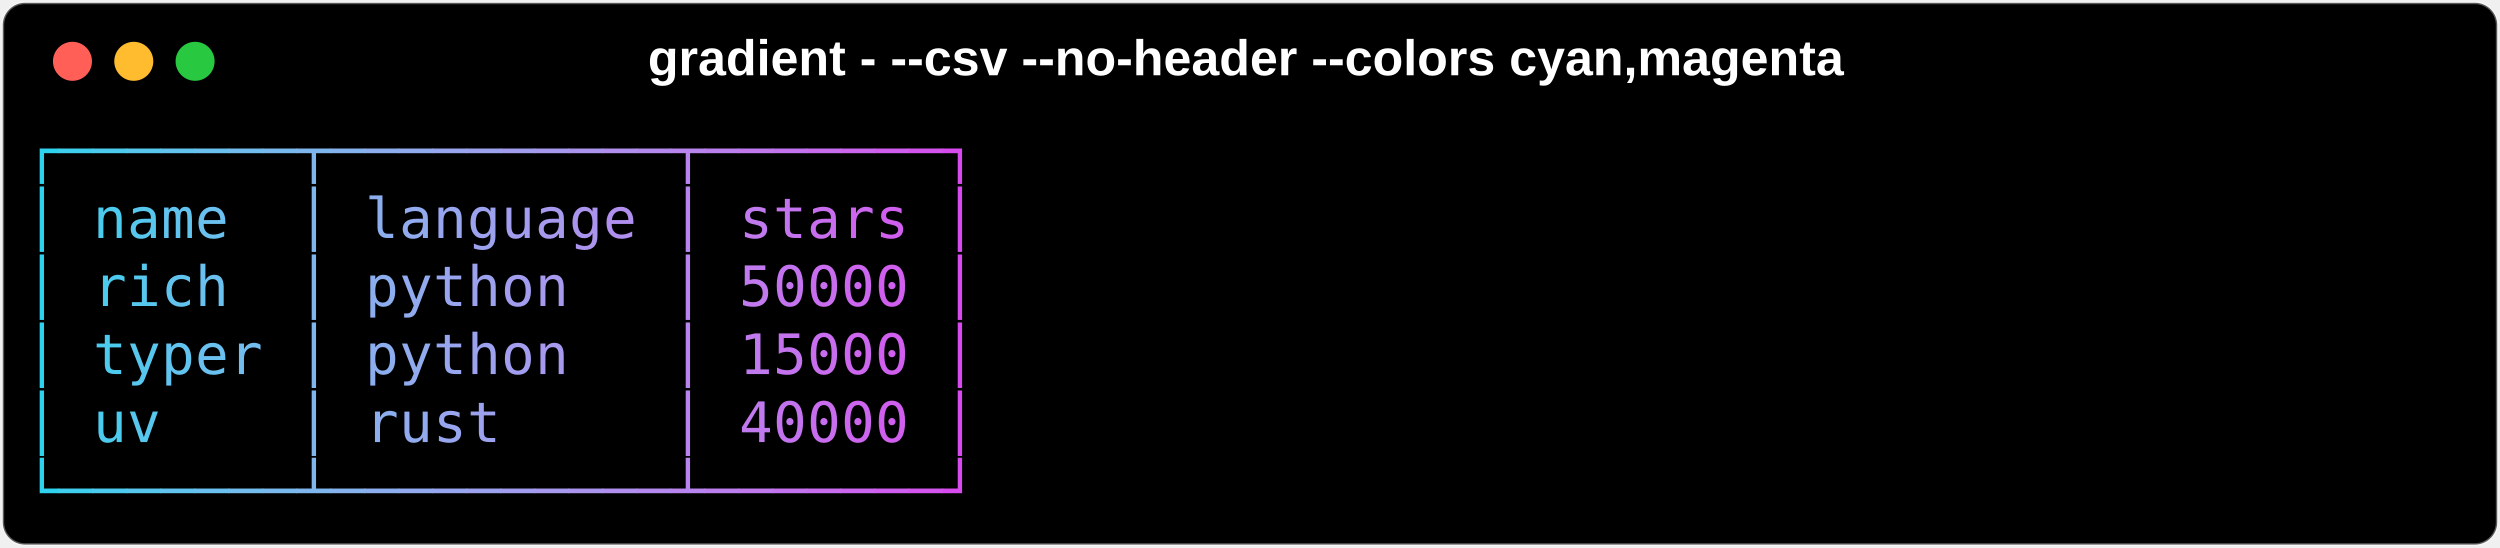
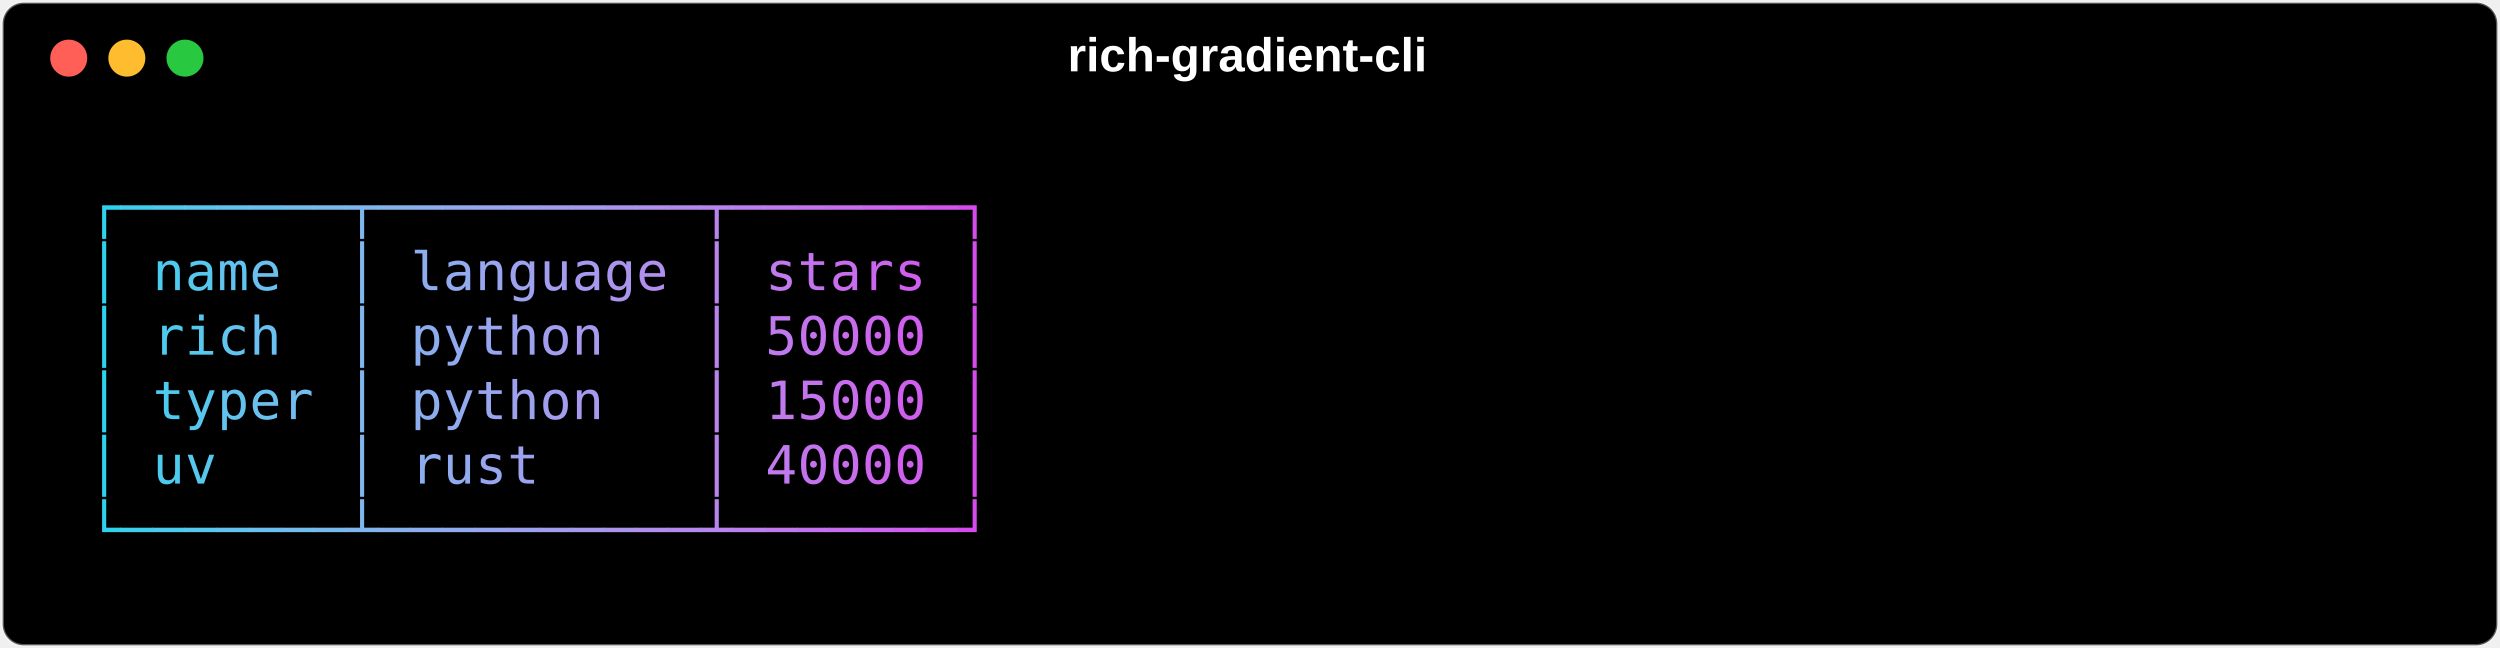
- <svg xmlns="http://www.w3.org/2000/svg" class="rich-terminal" viewBox="0 0 897 196.4">
+ <svg xmlns="http://www.w3.org/2000/svg" class="rich-terminal" viewBox="0 0 946 245.2">
  <style>

    @font-face {
        font-family: "Fira Code";
        src: local("FiraCode-Regular"),
                url("https://cdnjs.cloudflare.com/ajax/libs/firacode/6.2.0/woff2/FiraCode-Regular.woff2") format("woff2"),
                url("https://cdnjs.cloudflare.com/ajax/libs/firacode/6.2.0/woff/FiraCode-Regular.woff") format("woff");
        font-style: normal;
        font-weight: 400;
    }
    @font-face {
        font-family: "Fira Code";
        src: local("FiraCode-Bold"),
                url("https://cdnjs.cloudflare.com/ajax/libs/firacode/6.2.0/woff2/FiraCode-Bold.woff2") format("woff2"),
                url("https://cdnjs.cloudflare.com/ajax/libs/firacode/6.2.0/woff/FiraCode-Bold.woff") format("woff");
        font-style: bold;
        font-weight: 700;
    }

-     .terminal-1082198408-matrix {
+     .terminal-2095883406-matrix {
        font-family: Fira Code, monospace;
        font-size: 20px;
        line-height: 24.4px;
        font-variant-east-asian: full-width;
    }

-     .terminal-1082198408-title {
+     .terminal-2095883406-title {
        font-size: 18px;
        font-weight: bold;
        font-family: arial;
    }

-     .terminal-1082198408-r1 { fill: #2ed1ee }
- .terminal-1082198408-r2 { fill: #40ceee }
- .terminal-1082198408-r3 { fill: #4dcbee }
- .terminal-1082198408-r4 { fill: #58c7ee }
- .terminal-1082198408-r5 { fill: #62c4ee }
- .terminal-1082198408-r6 { fill: #6ac0ee }
- .terminal-1082198408-r7 { fill: #72bdee }
- .terminal-1082198408-r8 { fill: #79b9ee }
- .terminal-1082198408-r9 { fill: #80b6ee }
- .terminal-1082198408-r10 { fill: #86b2ee }
- .terminal-1082198408-r11 { fill: #8caeee }
- .terminal-1082198408-r12 { fill: #92aaee }
- .terminal-1082198408-r13 { fill: #97a6ee }
- .terminal-1082198408-r14 { fill: #9da2ee }
- .terminal-1082198408-r15 { fill: #a29dee }
- .terminal-1082198408-r16 { fill: #a699ee }
- .terminal-1082198408-r17 { fill: #ab94ee }
- .terminal-1082198408-r18 { fill: #b08fee }
- .terminal-1082198408-r19 { fill: #b48aee }
- .terminal-1082198408-r20 { fill: #b885ee }
- .terminal-1082198408-r21 { fill: #bc7fee }
- .terminal-1082198408-r22 { fill: #c07aee }
- .terminal-1082198408-r23 { fill: #c473ee }
- .terminal-1082198408-r24 { fill: #c86dee }
- .terminal-1082198408-r25 { fill: #cc66ee }
- .terminal-1082198408-r26 { fill: #d05eee }
- .terminal-1082198408-r27 { fill: #d355ee }
- .terminal-1082198408-r28 { fill: #d74bee }
- .terminal-1082198408-r29 { fill: #ffffff }
+     .terminal-2095883406-r1 { fill: #ffffff }
+ .terminal-2095883406-r2 { fill: #2ed1ee }
+ .terminal-2095883406-r3 { fill: #40ceee }
+ .terminal-2095883406-r4 { fill: #4dcbee }
+ .terminal-2095883406-r5 { fill: #58c7ee }
+ .terminal-2095883406-r6 { fill: #62c4ee }
+ .terminal-2095883406-r7 { fill: #6ac0ee }
+ .terminal-2095883406-r8 { fill: #72bdee }
+ .terminal-2095883406-r9 { fill: #79b9ee }
+ .terminal-2095883406-r10 { fill: #80b6ee }
+ .terminal-2095883406-r11 { fill: #86b2ee }
+ .terminal-2095883406-r12 { fill: #8caeee }
+ .terminal-2095883406-r13 { fill: #92aaee }
+ .terminal-2095883406-r14 { fill: #97a6ee }
+ .terminal-2095883406-r15 { fill: #9da2ee }
+ .terminal-2095883406-r16 { fill: #a29dee }
+ .terminal-2095883406-r17 { fill: #a699ee }
+ .terminal-2095883406-r18 { fill: #ab94ee }
+ .terminal-2095883406-r19 { fill: #b08fee }
+ .terminal-2095883406-r20 { fill: #b48aee }
+ .terminal-2095883406-r21 { fill: #b885ee }
+ .terminal-2095883406-r22 { fill: #bc7fee }
+ .terminal-2095883406-r23 { fill: #c07aee }
+ .terminal-2095883406-r24 { fill: #c473ee }
+ .terminal-2095883406-r25 { fill: #c86dee }
+ .terminal-2095883406-r26 { fill: #cc66ee }
+ .terminal-2095883406-r27 { fill: #d05eee }
+ .terminal-2095883406-r28 { fill: #d355ee }
+ .terminal-2095883406-r29 { fill: #d74bee }
    </style>
  <defs>
-     <clipPath id="terminal-1082198408-clip-terminal">
-       <rect x="0" y="0" width="877.4" height="145.4" />
-     </clipPath>
-     <clipPath id="terminal-1082198408-line-0">
-       <rect x="0" y="1.5" width="878.4" height="24.65" />
-     </clipPath>
-     <clipPath id="terminal-1082198408-line-1">
-       <rect x="0" y="25.9" width="878.4" height="24.65" />
-     </clipPath>
-     <clipPath id="terminal-1082198408-line-2">
-       <rect x="0" y="50.3" width="878.4" height="24.65" />
-     </clipPath>
-     <clipPath id="terminal-1082198408-line-3">
-       <rect x="0" y="74.7" width="878.4" height="24.65" />
-     </clipPath>
-     <clipPath id="terminal-1082198408-line-4">
-       <rect x="0" y="99.1" width="878.4" height="24.65" />
+     <clipPath id="terminal-2095883406-clip-terminal">
+       <rect x="0" y="0" width="926.2" height="194.2" />
+     </clipPath>
+     <clipPath id="terminal-2095883406-line-0">
+       <rect x="0" y="1.5" width="927.2" height="24.65" />
+     </clipPath>
+     <clipPath id="terminal-2095883406-line-1">
+       <rect x="0" y="25.9" width="927.2" height="24.65" />
+     </clipPath>
+     <clipPath id="terminal-2095883406-line-2">
+       <rect x="0" y="50.3" width="927.2" height="24.65" />
+     </clipPath>
+     <clipPath id="terminal-2095883406-line-3">
+       <rect x="0" y="74.7" width="927.2" height="24.65" />
+     </clipPath>
+     <clipPath id="terminal-2095883406-line-4">
+       <rect x="0" y="99.1" width="927.2" height="24.65" />
+     </clipPath>
+     <clipPath id="terminal-2095883406-line-5">
+       <rect x="0" y="123.5" width="927.2" height="24.65" />
+     </clipPath>
+     <clipPath id="terminal-2095883406-line-6">
+       <rect x="0" y="147.9" width="927.2" height="24.65" />
    </clipPath>
  </defs>
-   <rect fill="#000000" stroke="rgba(255,255,255,0.35)" stroke-width="1" x="1" y="1" width="895" height="194.4" rx="8" />
-   <text class="terminal-1082198408-title" fill="#ffffff" text-anchor="middle" x="447" y="27">gradient - --csv --no-header --colors cyan,magenta</text>
+   <rect fill="#000000" stroke="rgba(255,255,255,0.35)" stroke-width="1" x="1" y="1" width="944" height="243.2" rx="8" />
+   <text class="terminal-2095883406-title" fill="#ffffff" text-anchor="middle" x="472" y="27">rich-gradient-cli</text>
  <g transform="translate(26,22)">
    <circle cx="0" cy="0" r="7" fill="#ff5f57" />
    <circle cx="22" cy="0" r="7" fill="#febc2e" />
    <circle cx="44" cy="0" r="7" fill="#28c840" />
  </g>
-   <g transform="translate(9, 41)" clip-path="url(#terminal-1082198408-clip-terminal)">
-     <g class="terminal-1082198408-matrix">
-       <text class="terminal-1082198408-r1" x="0" y="20" textLength="12.2" clip-path="url(#terminal-1082198408-line-0)">┌</text>
-       <text class="terminal-1082198408-r2" x="12.2" y="20" textLength="12.2" clip-path="url(#terminal-1082198408-line-0)">─</text>
-       <text class="terminal-1082198408-r3" x="24.4" y="20" textLength="12.2" clip-path="url(#terminal-1082198408-line-0)">─</text>
-       <text class="terminal-1082198408-r4" x="36.6" y="20" textLength="12.2" clip-path="url(#terminal-1082198408-line-0)">─</text>
-       <text class="terminal-1082198408-r5" x="48.8" y="20" textLength="12.2" clip-path="url(#terminal-1082198408-line-0)">─</text>
-       <text class="terminal-1082198408-r6" x="61" y="20" textLength="12.2" clip-path="url(#terminal-1082198408-line-0)">─</text>
-       <text class="terminal-1082198408-r7" x="73.2" y="20" textLength="12.2" clip-path="url(#terminal-1082198408-line-0)">─</text>
-       <text class="terminal-1082198408-r8" x="85.4" y="20" textLength="12.2" clip-path="url(#terminal-1082198408-line-0)">─</text>
-       <text class="terminal-1082198408-r9" x="97.6" y="20" textLength="12.2" clip-path="url(#terminal-1082198408-line-0)">┬</text>
-       <text class="terminal-1082198408-r10" x="109.8" y="20" textLength="12.2" clip-path="url(#terminal-1082198408-line-0)">─</text>
-       <text class="terminal-1082198408-r11" x="122" y="20" textLength="12.2" clip-path="url(#terminal-1082198408-line-0)">─</text>
-       <text class="terminal-1082198408-r12" x="134.2" y="20" textLength="12.2" clip-path="url(#terminal-1082198408-line-0)">─</text>
-       <text class="terminal-1082198408-r13" x="146.4" y="20" textLength="12.2" clip-path="url(#terminal-1082198408-line-0)">─</text>
-       <text class="terminal-1082198408-r14" x="158.6" y="20" textLength="12.2" clip-path="url(#terminal-1082198408-line-0)">─</text>
-       <text class="terminal-1082198408-r15" x="170.8" y="20" textLength="12.2" clip-path="url(#terminal-1082198408-line-0)">─</text>
-       <text class="terminal-1082198408-r16" x="183" y="20" textLength="12.2" clip-path="url(#terminal-1082198408-line-0)">─</text>
-       <text class="terminal-1082198408-r17" x="195.2" y="20" textLength="12.2" clip-path="url(#terminal-1082198408-line-0)">─</text>
-       <text class="terminal-1082198408-r18" x="207.4" y="20" textLength="12.2" clip-path="url(#terminal-1082198408-line-0)">─</text>
-       <text class="terminal-1082198408-r19" x="219.6" y="20" textLength="12.2" clip-path="url(#terminal-1082198408-line-0)">─</text>
-       <text class="terminal-1082198408-r20" x="231.8" y="20" textLength="12.2" clip-path="url(#terminal-1082198408-line-0)">┬</text>
-       <text class="terminal-1082198408-r21" x="244" y="20" textLength="12.2" clip-path="url(#terminal-1082198408-line-0)">─</text>
-       <text class="terminal-1082198408-r22" x="256.2" y="20" textLength="12.2" clip-path="url(#terminal-1082198408-line-0)">─</text>
-       <text class="terminal-1082198408-r23" x="268.4" y="20" textLength="12.2" clip-path="url(#terminal-1082198408-line-0)">─</text>
-       <text class="terminal-1082198408-r24" x="280.6" y="20" textLength="12.2" clip-path="url(#terminal-1082198408-line-0)">─</text>
-       <text class="terminal-1082198408-r25" x="292.8" y="20" textLength="12.2" clip-path="url(#terminal-1082198408-line-0)">─</text>
-       <text class="terminal-1082198408-r26" x="305" y="20" textLength="12.2" clip-path="url(#terminal-1082198408-line-0)">─</text>
-       <text class="terminal-1082198408-r27" x="317.2" y="20" textLength="12.2" clip-path="url(#terminal-1082198408-line-0)">─</text>
-       <text class="terminal-1082198408-r28" x="329.4" y="20" textLength="12.2" clip-path="url(#terminal-1082198408-line-0)">┐</text>
-       <text class="terminal-1082198408-r29" x="878.4" y="20" textLength="12.2" clip-path="url(#terminal-1082198408-line-0)">
- </text>
-       <text class="terminal-1082198408-r1" x="0" y="44.4" textLength="12.2" clip-path="url(#terminal-1082198408-line-1)">│</text>
-       <text class="terminal-1082198408-r3" x="24.4" y="44.4" textLength="12.2" clip-path="url(#terminal-1082198408-line-1)">n</text>
-       <text class="terminal-1082198408-r4" x="36.6" y="44.4" textLength="12.2" clip-path="url(#terminal-1082198408-line-1)">a</text>
-       <text class="terminal-1082198408-r5" x="48.8" y="44.4" textLength="12.2" clip-path="url(#terminal-1082198408-line-1)">m</text>
-       <text class="terminal-1082198408-r6" x="61" y="44.4" textLength="12.2" clip-path="url(#terminal-1082198408-line-1)">e</text>
-       <text class="terminal-1082198408-r9" x="97.6" y="44.4" textLength="12.2" clip-path="url(#terminal-1082198408-line-1)">│</text>
-       <text class="terminal-1082198408-r11" x="122" y="44.4" textLength="12.2" clip-path="url(#terminal-1082198408-line-1)">l</text>
-       <text class="terminal-1082198408-r12" x="134.2" y="44.4" textLength="12.2" clip-path="url(#terminal-1082198408-line-1)">a</text>
-       <text class="terminal-1082198408-r13" x="146.4" y="44.4" textLength="12.2" clip-path="url(#terminal-1082198408-line-1)">n</text>
-       <text class="terminal-1082198408-r14" x="158.6" y="44.4" textLength="12.2" clip-path="url(#terminal-1082198408-line-1)">g</text>
-       <text class="terminal-1082198408-r15" x="170.8" y="44.4" textLength="12.2" clip-path="url(#terminal-1082198408-line-1)">u</text>
-       <text class="terminal-1082198408-r16" x="183" y="44.4" textLength="12.2" clip-path="url(#terminal-1082198408-line-1)">a</text>
-       <text class="terminal-1082198408-r17" x="195.2" y="44.4" textLength="12.2" clip-path="url(#terminal-1082198408-line-1)">g</text>
-       <text class="terminal-1082198408-r18" x="207.4" y="44.4" textLength="12.2" clip-path="url(#terminal-1082198408-line-1)">e</text>
-       <text class="terminal-1082198408-r20" x="231.8" y="44.4" textLength="12.2" clip-path="url(#terminal-1082198408-line-1)">│</text>
-       <text class="terminal-1082198408-r22" x="256.2" y="44.4" textLength="12.2" clip-path="url(#terminal-1082198408-line-1)">s</text>
-       <text class="terminal-1082198408-r23" x="268.4" y="44.4" textLength="12.2" clip-path="url(#terminal-1082198408-line-1)">t</text>
-       <text class="terminal-1082198408-r24" x="280.6" y="44.4" textLength="12.2" clip-path="url(#terminal-1082198408-line-1)">a</text>
-       <text class="terminal-1082198408-r25" x="292.8" y="44.4" textLength="12.2" clip-path="url(#terminal-1082198408-line-1)">r</text>
-       <text class="terminal-1082198408-r26" x="305" y="44.4" textLength="12.2" clip-path="url(#terminal-1082198408-line-1)">s</text>
-       <text class="terminal-1082198408-r28" x="329.4" y="44.4" textLength="12.2" clip-path="url(#terminal-1082198408-line-1)">│</text>
-       <text class="terminal-1082198408-r29" x="878.4" y="44.4" textLength="12.2" clip-path="url(#terminal-1082198408-line-1)">
- </text>
-       <text class="terminal-1082198408-r1" x="0" y="68.8" textLength="12.2" clip-path="url(#terminal-1082198408-line-2)">│</text>
-       <text class="terminal-1082198408-r3" x="24.4" y="68.8" textLength="12.2" clip-path="url(#terminal-1082198408-line-2)">r</text>
-       <text class="terminal-1082198408-r4" x="36.6" y="68.8" textLength="12.2" clip-path="url(#terminal-1082198408-line-2)">i</text>
-       <text class="terminal-1082198408-r5" x="48.8" y="68.8" textLength="12.2" clip-path="url(#terminal-1082198408-line-2)">c</text>
-       <text class="terminal-1082198408-r6" x="61" y="68.8" textLength="12.2" clip-path="url(#terminal-1082198408-line-2)">h</text>
-       <text class="terminal-1082198408-r9" x="97.6" y="68.8" textLength="12.2" clip-path="url(#terminal-1082198408-line-2)">│</text>
-       <text class="terminal-1082198408-r11" x="122" y="68.8" textLength="12.2" clip-path="url(#terminal-1082198408-line-2)">p</text>
-       <text class="terminal-1082198408-r12" x="134.2" y="68.8" textLength="12.2" clip-path="url(#terminal-1082198408-line-2)">y</text>
-       <text class="terminal-1082198408-r13" x="146.4" y="68.8" textLength="12.2" clip-path="url(#terminal-1082198408-line-2)">t</text>
-       <text class="terminal-1082198408-r14" x="158.6" y="68.8" textLength="12.2" clip-path="url(#terminal-1082198408-line-2)">h</text>
-       <text class="terminal-1082198408-r15" x="170.8" y="68.8" textLength="12.2" clip-path="url(#terminal-1082198408-line-2)">o</text>
-       <text class="terminal-1082198408-r16" x="183" y="68.8" textLength="12.2" clip-path="url(#terminal-1082198408-line-2)">n</text>
-       <text class="terminal-1082198408-r20" x="231.8" y="68.8" textLength="12.2" clip-path="url(#terminal-1082198408-line-2)">│</text>
-       <text class="terminal-1082198408-r22" x="256.2" y="68.8" textLength="12.2" clip-path="url(#terminal-1082198408-line-2)">5</text>
-       <text class="terminal-1082198408-r23" x="268.4" y="68.8" textLength="12.2" clip-path="url(#terminal-1082198408-line-2)">0</text>
-       <text class="terminal-1082198408-r24" x="280.6" y="68.8" textLength="12.2" clip-path="url(#terminal-1082198408-line-2)">0</text>
-       <text class="terminal-1082198408-r25" x="292.8" y="68.8" textLength="12.2" clip-path="url(#terminal-1082198408-line-2)">0</text>
-       <text class="terminal-1082198408-r26" x="305" y="68.8" textLength="12.2" clip-path="url(#terminal-1082198408-line-2)">0</text>
-       <text class="terminal-1082198408-r28" x="329.4" y="68.8" textLength="12.2" clip-path="url(#terminal-1082198408-line-2)">│</text>
-       <text class="terminal-1082198408-r29" x="878.4" y="68.8" textLength="12.2" clip-path="url(#terminal-1082198408-line-2)">
- </text>
-       <text class="terminal-1082198408-r1" x="0" y="93.2" textLength="12.2" clip-path="url(#terminal-1082198408-line-3)">│</text>
-       <text class="terminal-1082198408-r3" x="24.4" y="93.2" textLength="12.2" clip-path="url(#terminal-1082198408-line-3)">t</text>
-       <text class="terminal-1082198408-r4" x="36.6" y="93.2" textLength="12.2" clip-path="url(#terminal-1082198408-line-3)">y</text>
-       <text class="terminal-1082198408-r5" x="48.8" y="93.2" textLength="12.2" clip-path="url(#terminal-1082198408-line-3)">p</text>
-       <text class="terminal-1082198408-r6" x="61" y="93.2" textLength="12.2" clip-path="url(#terminal-1082198408-line-3)">e</text>
-       <text class="terminal-1082198408-r7" x="73.2" y="93.2" textLength="12.2" clip-path="url(#terminal-1082198408-line-3)">r</text>
-       <text class="terminal-1082198408-r9" x="97.6" y="93.2" textLength="12.2" clip-path="url(#terminal-1082198408-line-3)">│</text>
-       <text class="terminal-1082198408-r11" x="122" y="93.2" textLength="12.2" clip-path="url(#terminal-1082198408-line-3)">p</text>
-       <text class="terminal-1082198408-r12" x="134.2" y="93.2" textLength="12.2" clip-path="url(#terminal-1082198408-line-3)">y</text>
-       <text class="terminal-1082198408-r13" x="146.4" y="93.2" textLength="12.2" clip-path="url(#terminal-1082198408-line-3)">t</text>
-       <text class="terminal-1082198408-r14" x="158.6" y="93.2" textLength="12.2" clip-path="url(#terminal-1082198408-line-3)">h</text>
-       <text class="terminal-1082198408-r15" x="170.8" y="93.2" textLength="12.2" clip-path="url(#terminal-1082198408-line-3)">o</text>
-       <text class="terminal-1082198408-r16" x="183" y="93.2" textLength="12.2" clip-path="url(#terminal-1082198408-line-3)">n</text>
-       <text class="terminal-1082198408-r20" x="231.8" y="93.2" textLength="12.2" clip-path="url(#terminal-1082198408-line-3)">│</text>
-       <text class="terminal-1082198408-r22" x="256.2" y="93.2" textLength="12.2" clip-path="url(#terminal-1082198408-line-3)">1</text>
-       <text class="terminal-1082198408-r23" x="268.4" y="93.2" textLength="12.2" clip-path="url(#terminal-1082198408-line-3)">5</text>
-       <text class="terminal-1082198408-r24" x="280.6" y="93.2" textLength="12.2" clip-path="url(#terminal-1082198408-line-3)">0</text>
-       <text class="terminal-1082198408-r25" x="292.8" y="93.2" textLength="12.2" clip-path="url(#terminal-1082198408-line-3)">0</text>
-       <text class="terminal-1082198408-r26" x="305" y="93.2" textLength="12.2" clip-path="url(#terminal-1082198408-line-3)">0</text>
-       <text class="terminal-1082198408-r28" x="329.4" y="93.2" textLength="12.2" clip-path="url(#terminal-1082198408-line-3)">│</text>
-       <text class="terminal-1082198408-r29" x="878.4" y="93.2" textLength="12.2" clip-path="url(#terminal-1082198408-line-3)">
- </text>
-       <text class="terminal-1082198408-r1" x="0" y="117.6" textLength="12.2" clip-path="url(#terminal-1082198408-line-4)">│</text>
-       <text class="terminal-1082198408-r3" x="24.4" y="117.6" textLength="12.2" clip-path="url(#terminal-1082198408-line-4)">u</text>
-       <text class="terminal-1082198408-r4" x="36.6" y="117.6" textLength="12.2" clip-path="url(#terminal-1082198408-line-4)">v</text>
-       <text class="terminal-1082198408-r9" x="97.6" y="117.6" textLength="12.2" clip-path="url(#terminal-1082198408-line-4)">│</text>
-       <text class="terminal-1082198408-r11" x="122" y="117.6" textLength="12.2" clip-path="url(#terminal-1082198408-line-4)">r</text>
-       <text class="terminal-1082198408-r12" x="134.2" y="117.6" textLength="12.2" clip-path="url(#terminal-1082198408-line-4)">u</text>
-       <text class="terminal-1082198408-r13" x="146.4" y="117.6" textLength="12.2" clip-path="url(#terminal-1082198408-line-4)">s</text>
-       <text class="terminal-1082198408-r14" x="158.6" y="117.6" textLength="12.2" clip-path="url(#terminal-1082198408-line-4)">t</text>
-       <text class="terminal-1082198408-r20" x="231.8" y="117.6" textLength="12.2" clip-path="url(#terminal-1082198408-line-4)">│</text>
-       <text class="terminal-1082198408-r22" x="256.2" y="117.6" textLength="12.2" clip-path="url(#terminal-1082198408-line-4)">4</text>
-       <text class="terminal-1082198408-r23" x="268.4" y="117.6" textLength="12.2" clip-path="url(#terminal-1082198408-line-4)">0</text>
-       <text class="terminal-1082198408-r24" x="280.6" y="117.6" textLength="12.2" clip-path="url(#terminal-1082198408-line-4)">0</text>
-       <text class="terminal-1082198408-r25" x="292.8" y="117.6" textLength="12.2" clip-path="url(#terminal-1082198408-line-4)">0</text>
-       <text class="terminal-1082198408-r26" x="305" y="117.6" textLength="12.2" clip-path="url(#terminal-1082198408-line-4)">0</text>
-       <text class="terminal-1082198408-r28" x="329.4" y="117.6" textLength="12.2" clip-path="url(#terminal-1082198408-line-4)">│</text>
-       <text class="terminal-1082198408-r29" x="878.4" y="117.6" textLength="12.2" clip-path="url(#terminal-1082198408-line-4)">
- </text>
-       <text class="terminal-1082198408-r1" x="0" y="142" textLength="12.2" clip-path="url(#terminal-1082198408-line-5)">└</text>
-       <text class="terminal-1082198408-r2" x="12.2" y="142" textLength="12.2" clip-path="url(#terminal-1082198408-line-5)">─</text>
-       <text class="terminal-1082198408-r3" x="24.4" y="142" textLength="12.2" clip-path="url(#terminal-1082198408-line-5)">─</text>
-       <text class="terminal-1082198408-r4" x="36.6" y="142" textLength="12.2" clip-path="url(#terminal-1082198408-line-5)">─</text>
-       <text class="terminal-1082198408-r5" x="48.8" y="142" textLength="12.2" clip-path="url(#terminal-1082198408-line-5)">─</text>
-       <text class="terminal-1082198408-r6" x="61" y="142" textLength="12.2" clip-path="url(#terminal-1082198408-line-5)">─</text>
-       <text class="terminal-1082198408-r7" x="73.2" y="142" textLength="12.2" clip-path="url(#terminal-1082198408-line-5)">─</text>
-       <text class="terminal-1082198408-r8" x="85.4" y="142" textLength="12.2" clip-path="url(#terminal-1082198408-line-5)">─</text>
-       <text class="terminal-1082198408-r9" x="97.6" y="142" textLength="12.2" clip-path="url(#terminal-1082198408-line-5)">┴</text>
-       <text class="terminal-1082198408-r10" x="109.8" y="142" textLength="12.2" clip-path="url(#terminal-1082198408-line-5)">─</text>
-       <text class="terminal-1082198408-r11" x="122" y="142" textLength="12.2" clip-path="url(#terminal-1082198408-line-5)">─</text>
-       <text class="terminal-1082198408-r12" x="134.2" y="142" textLength="12.2" clip-path="url(#terminal-1082198408-line-5)">─</text>
-       <text class="terminal-1082198408-r13" x="146.4" y="142" textLength="12.2" clip-path="url(#terminal-1082198408-line-5)">─</text>
-       <text class="terminal-1082198408-r14" x="158.6" y="142" textLength="12.2" clip-path="url(#terminal-1082198408-line-5)">─</text>
-       <text class="terminal-1082198408-r15" x="170.8" y="142" textLength="12.2" clip-path="url(#terminal-1082198408-line-5)">─</text>
-       <text class="terminal-1082198408-r16" x="183" y="142" textLength="12.2" clip-path="url(#terminal-1082198408-line-5)">─</text>
-       <text class="terminal-1082198408-r17" x="195.2" y="142" textLength="12.2" clip-path="url(#terminal-1082198408-line-5)">─</text>
-       <text class="terminal-1082198408-r18" x="207.4" y="142" textLength="12.2" clip-path="url(#terminal-1082198408-line-5)">─</text>
-       <text class="terminal-1082198408-r19" x="219.6" y="142" textLength="12.2" clip-path="url(#terminal-1082198408-line-5)">─</text>
-       <text class="terminal-1082198408-r20" x="231.8" y="142" textLength="12.2" clip-path="url(#terminal-1082198408-line-5)">┴</text>
-       <text class="terminal-1082198408-r21" x="244" y="142" textLength="12.2" clip-path="url(#terminal-1082198408-line-5)">─</text>
-       <text class="terminal-1082198408-r22" x="256.2" y="142" textLength="12.2" clip-path="url(#terminal-1082198408-line-5)">─</text>
-       <text class="terminal-1082198408-r23" x="268.4" y="142" textLength="12.2" clip-path="url(#terminal-1082198408-line-5)">─</text>
-       <text class="terminal-1082198408-r24" x="280.6" y="142" textLength="12.2" clip-path="url(#terminal-1082198408-line-5)">─</text>
-       <text class="terminal-1082198408-r25" x="292.8" y="142" textLength="12.2" clip-path="url(#terminal-1082198408-line-5)">─</text>
-       <text class="terminal-1082198408-r26" x="305" y="142" textLength="12.2" clip-path="url(#terminal-1082198408-line-5)">─</text>
-       <text class="terminal-1082198408-r27" x="317.2" y="142" textLength="12.2" clip-path="url(#terminal-1082198408-line-5)">─</text>
-       <text class="terminal-1082198408-r28" x="329.4" y="142" textLength="12.2" clip-path="url(#terminal-1082198408-line-5)">┘</text>
-       <text class="terminal-1082198408-r29" x="878.4" y="142" textLength="12.2" clip-path="url(#terminal-1082198408-line-5)">
+   <g transform="translate(9, 41)" clip-path="url(#terminal-2095883406-clip-terminal)">
+     <g class="terminal-2095883406-matrix">
+       <text class="terminal-2095883406-r1" x="927.2" y="20" textLength="12.2" clip-path="url(#terminal-2095883406-line-0)">
+ </text>
+       <text class="terminal-2095883406-r2" x="24.4" y="44.4" textLength="12.2" clip-path="url(#terminal-2095883406-line-1)">┌</text>
+       <text class="terminal-2095883406-r3" x="36.6" y="44.4" textLength="12.2" clip-path="url(#terminal-2095883406-line-1)">─</text>
+       <text class="terminal-2095883406-r4" x="48.8" y="44.4" textLength="12.2" clip-path="url(#terminal-2095883406-line-1)">─</text>
+       <text class="terminal-2095883406-r5" x="61" y="44.4" textLength="12.2" clip-path="url(#terminal-2095883406-line-1)">─</text>
+       <text class="terminal-2095883406-r6" x="73.2" y="44.4" textLength="12.2" clip-path="url(#terminal-2095883406-line-1)">─</text>
+       <text class="terminal-2095883406-r7" x="85.4" y="44.4" textLength="12.2" clip-path="url(#terminal-2095883406-line-1)">─</text>
+       <text class="terminal-2095883406-r8" x="97.6" y="44.4" textLength="12.2" clip-path="url(#terminal-2095883406-line-1)">─</text>
+       <text class="terminal-2095883406-r9" x="109.8" y="44.4" textLength="12.2" clip-path="url(#terminal-2095883406-line-1)">─</text>
+       <text class="terminal-2095883406-r10" x="122" y="44.4" textLength="12.2" clip-path="url(#terminal-2095883406-line-1)">┬</text>
+       <text class="terminal-2095883406-r11" x="134.2" y="44.4" textLength="12.2" clip-path="url(#terminal-2095883406-line-1)">─</text>
+       <text class="terminal-2095883406-r12" x="146.4" y="44.4" textLength="12.2" clip-path="url(#terminal-2095883406-line-1)">─</text>
+       <text class="terminal-2095883406-r13" x="158.6" y="44.4" textLength="12.2" clip-path="url(#terminal-2095883406-line-1)">─</text>
+       <text class="terminal-2095883406-r14" x="170.8" y="44.4" textLength="12.2" clip-path="url(#terminal-2095883406-line-1)">─</text>
+       <text class="terminal-2095883406-r15" x="183" y="44.4" textLength="12.2" clip-path="url(#terminal-2095883406-line-1)">─</text>
+       <text class="terminal-2095883406-r16" x="195.2" y="44.4" textLength="12.2" clip-path="url(#terminal-2095883406-line-1)">─</text>
+       <text class="terminal-2095883406-r17" x="207.4" y="44.4" textLength="12.2" clip-path="url(#terminal-2095883406-line-1)">─</text>
+       <text class="terminal-2095883406-r18" x="219.6" y="44.4" textLength="12.2" clip-path="url(#terminal-2095883406-line-1)">─</text>
+       <text class="terminal-2095883406-r19" x="231.8" y="44.4" textLength="12.2" clip-path="url(#terminal-2095883406-line-1)">─</text>
+       <text class="terminal-2095883406-r20" x="244" y="44.4" textLength="12.2" clip-path="url(#terminal-2095883406-line-1)">─</text>
+       <text class="terminal-2095883406-r21" x="256.2" y="44.4" textLength="12.2" clip-path="url(#terminal-2095883406-line-1)">┬</text>
+       <text class="terminal-2095883406-r22" x="268.4" y="44.4" textLength="12.2" clip-path="url(#terminal-2095883406-line-1)">─</text>
+       <text class="terminal-2095883406-r23" x="280.6" y="44.4" textLength="12.2" clip-path="url(#terminal-2095883406-line-1)">─</text>
+       <text class="terminal-2095883406-r24" x="292.8" y="44.4" textLength="12.2" clip-path="url(#terminal-2095883406-line-1)">─</text>
+       <text class="terminal-2095883406-r25" x="305" y="44.4" textLength="12.2" clip-path="url(#terminal-2095883406-line-1)">─</text>
+       <text class="terminal-2095883406-r26" x="317.2" y="44.4" textLength="12.2" clip-path="url(#terminal-2095883406-line-1)">─</text>
+       <text class="terminal-2095883406-r27" x="329.4" y="44.4" textLength="12.2" clip-path="url(#terminal-2095883406-line-1)">─</text>
+       <text class="terminal-2095883406-r28" x="341.6" y="44.4" textLength="12.2" clip-path="url(#terminal-2095883406-line-1)">─</text>
+       <text class="terminal-2095883406-r29" x="353.8" y="44.4" textLength="12.2" clip-path="url(#terminal-2095883406-line-1)">┐</text>
+       <text class="terminal-2095883406-r1" x="927.2" y="44.4" textLength="12.2" clip-path="url(#terminal-2095883406-line-1)">
+ </text>
+       <text class="terminal-2095883406-r2" x="24.4" y="68.8" textLength="12.2" clip-path="url(#terminal-2095883406-line-2)">│</text>
+       <text class="terminal-2095883406-r4" x="48.8" y="68.8" textLength="12.2" clip-path="url(#terminal-2095883406-line-2)">n</text>
+       <text class="terminal-2095883406-r5" x="61" y="68.8" textLength="12.2" clip-path="url(#terminal-2095883406-line-2)">a</text>
+       <text class="terminal-2095883406-r6" x="73.2" y="68.8" textLength="12.2" clip-path="url(#terminal-2095883406-line-2)">m</text>
+       <text class="terminal-2095883406-r7" x="85.4" y="68.8" textLength="12.2" clip-path="url(#terminal-2095883406-line-2)">e</text>
+       <text class="terminal-2095883406-r10" x="122" y="68.8" textLength="12.2" clip-path="url(#terminal-2095883406-line-2)">│</text>
+       <text class="terminal-2095883406-r12" x="146.4" y="68.8" textLength="12.2" clip-path="url(#terminal-2095883406-line-2)">l</text>
+       <text class="terminal-2095883406-r13" x="158.6" y="68.8" textLength="12.2" clip-path="url(#terminal-2095883406-line-2)">a</text>
+       <text class="terminal-2095883406-r14" x="170.8" y="68.8" textLength="12.2" clip-path="url(#terminal-2095883406-line-2)">n</text>
+       <text class="terminal-2095883406-r15" x="183" y="68.8" textLength="12.2" clip-path="url(#terminal-2095883406-line-2)">g</text>
+       <text class="terminal-2095883406-r16" x="195.2" y="68.8" textLength="12.2" clip-path="url(#terminal-2095883406-line-2)">u</text>
+       <text class="terminal-2095883406-r17" x="207.4" y="68.8" textLength="12.2" clip-path="url(#terminal-2095883406-line-2)">a</text>
+       <text class="terminal-2095883406-r18" x="219.6" y="68.8" textLength="12.2" clip-path="url(#terminal-2095883406-line-2)">g</text>
+       <text class="terminal-2095883406-r19" x="231.8" y="68.8" textLength="12.2" clip-path="url(#terminal-2095883406-line-2)">e</text>
+       <text class="terminal-2095883406-r21" x="256.2" y="68.8" textLength="12.2" clip-path="url(#terminal-2095883406-line-2)">│</text>
+       <text class="terminal-2095883406-r23" x="280.6" y="68.8" textLength="12.2" clip-path="url(#terminal-2095883406-line-2)">s</text>
+       <text class="terminal-2095883406-r24" x="292.8" y="68.8" textLength="12.2" clip-path="url(#terminal-2095883406-line-2)">t</text>
+       <text class="terminal-2095883406-r25" x="305" y="68.8" textLength="12.2" clip-path="url(#terminal-2095883406-line-2)">a</text>
+       <text class="terminal-2095883406-r26" x="317.2" y="68.8" textLength="12.2" clip-path="url(#terminal-2095883406-line-2)">r</text>
+       <text class="terminal-2095883406-r27" x="329.4" y="68.8" textLength="12.2" clip-path="url(#terminal-2095883406-line-2)">s</text>
+       <text class="terminal-2095883406-r29" x="353.8" y="68.8" textLength="12.2" clip-path="url(#terminal-2095883406-line-2)">│</text>
+       <text class="terminal-2095883406-r1" x="927.2" y="68.8" textLength="12.2" clip-path="url(#terminal-2095883406-line-2)">
+ </text>
+       <text class="terminal-2095883406-r2" x="24.4" y="93.2" textLength="12.2" clip-path="url(#terminal-2095883406-line-3)">│</text>
+       <text class="terminal-2095883406-r4" x="48.8" y="93.2" textLength="12.2" clip-path="url(#terminal-2095883406-line-3)">r</text>
+       <text class="terminal-2095883406-r5" x="61" y="93.2" textLength="12.2" clip-path="url(#terminal-2095883406-line-3)">i</text>
+       <text class="terminal-2095883406-r6" x="73.2" y="93.2" textLength="12.2" clip-path="url(#terminal-2095883406-line-3)">c</text>
+       <text class="terminal-2095883406-r7" x="85.4" y="93.2" textLength="12.2" clip-path="url(#terminal-2095883406-line-3)">h</text>
+       <text class="terminal-2095883406-r10" x="122" y="93.2" textLength="12.2" clip-path="url(#terminal-2095883406-line-3)">│</text>
+       <text class="terminal-2095883406-r12" x="146.4" y="93.2" textLength="12.2" clip-path="url(#terminal-2095883406-line-3)">p</text>
+       <text class="terminal-2095883406-r13" x="158.6" y="93.2" textLength="12.2" clip-path="url(#terminal-2095883406-line-3)">y</text>
+       <text class="terminal-2095883406-r14" x="170.8" y="93.2" textLength="12.2" clip-path="url(#terminal-2095883406-line-3)">t</text>
+       <text class="terminal-2095883406-r15" x="183" y="93.2" textLength="12.2" clip-path="url(#terminal-2095883406-line-3)">h</text>
+       <text class="terminal-2095883406-r16" x="195.2" y="93.2" textLength="12.2" clip-path="url(#terminal-2095883406-line-3)">o</text>
+       <text class="terminal-2095883406-r17" x="207.4" y="93.2" textLength="12.2" clip-path="url(#terminal-2095883406-line-3)">n</text>
+       <text class="terminal-2095883406-r21" x="256.2" y="93.2" textLength="12.2" clip-path="url(#terminal-2095883406-line-3)">│</text>
+       <text class="terminal-2095883406-r23" x="280.6" y="93.2" textLength="12.2" clip-path="url(#terminal-2095883406-line-3)">5</text>
+       <text class="terminal-2095883406-r24" x="292.8" y="93.2" textLength="12.2" clip-path="url(#terminal-2095883406-line-3)">0</text>
+       <text class="terminal-2095883406-r25" x="305" y="93.2" textLength="12.2" clip-path="url(#terminal-2095883406-line-3)">0</text>
+       <text class="terminal-2095883406-r26" x="317.2" y="93.2" textLength="12.2" clip-path="url(#terminal-2095883406-line-3)">0</text>
+       <text class="terminal-2095883406-r27" x="329.4" y="93.2" textLength="12.2" clip-path="url(#terminal-2095883406-line-3)">0</text>
+       <text class="terminal-2095883406-r29" x="353.8" y="93.2" textLength="12.2" clip-path="url(#terminal-2095883406-line-3)">│</text>
+       <text class="terminal-2095883406-r1" x="927.2" y="93.2" textLength="12.2" clip-path="url(#terminal-2095883406-line-3)">
+ </text>
+       <text class="terminal-2095883406-r2" x="24.4" y="117.6" textLength="12.2" clip-path="url(#terminal-2095883406-line-4)">│</text>
+       <text class="terminal-2095883406-r4" x="48.8" y="117.6" textLength="12.2" clip-path="url(#terminal-2095883406-line-4)">t</text>
+       <text class="terminal-2095883406-r5" x="61" y="117.6" textLength="12.2" clip-path="url(#terminal-2095883406-line-4)">y</text>
+       <text class="terminal-2095883406-r6" x="73.2" y="117.6" textLength="12.2" clip-path="url(#terminal-2095883406-line-4)">p</text>
+       <text class="terminal-2095883406-r7" x="85.4" y="117.6" textLength="12.2" clip-path="url(#terminal-2095883406-line-4)">e</text>
+       <text class="terminal-2095883406-r8" x="97.6" y="117.6" textLength="12.2" clip-path="url(#terminal-2095883406-line-4)">r</text>
+       <text class="terminal-2095883406-r10" x="122" y="117.6" textLength="12.2" clip-path="url(#terminal-2095883406-line-4)">│</text>
+       <text class="terminal-2095883406-r12" x="146.4" y="117.6" textLength="12.2" clip-path="url(#terminal-2095883406-line-4)">p</text>
+       <text class="terminal-2095883406-r13" x="158.6" y="117.6" textLength="12.2" clip-path="url(#terminal-2095883406-line-4)">y</text>
+       <text class="terminal-2095883406-r14" x="170.8" y="117.6" textLength="12.2" clip-path="url(#terminal-2095883406-line-4)">t</text>
+       <text class="terminal-2095883406-r15" x="183" y="117.6" textLength="12.2" clip-path="url(#terminal-2095883406-line-4)">h</text>
+       <text class="terminal-2095883406-r16" x="195.2" y="117.6" textLength="12.2" clip-path="url(#terminal-2095883406-line-4)">o</text>
+       <text class="terminal-2095883406-r17" x="207.4" y="117.6" textLength="12.2" clip-path="url(#terminal-2095883406-line-4)">n</text>
+       <text class="terminal-2095883406-r21" x="256.2" y="117.6" textLength="12.2" clip-path="url(#terminal-2095883406-line-4)">│</text>
+       <text class="terminal-2095883406-r23" x="280.6" y="117.6" textLength="12.2" clip-path="url(#terminal-2095883406-line-4)">1</text>
+       <text class="terminal-2095883406-r24" x="292.8" y="117.6" textLength="12.2" clip-path="url(#terminal-2095883406-line-4)">5</text>
+       <text class="terminal-2095883406-r25" x="305" y="117.6" textLength="12.2" clip-path="url(#terminal-2095883406-line-4)">0</text>
+       <text class="terminal-2095883406-r26" x="317.2" y="117.6" textLength="12.2" clip-path="url(#terminal-2095883406-line-4)">0</text>
+       <text class="terminal-2095883406-r27" x="329.4" y="117.6" textLength="12.2" clip-path="url(#terminal-2095883406-line-4)">0</text>
+       <text class="terminal-2095883406-r29" x="353.8" y="117.6" textLength="12.2" clip-path="url(#terminal-2095883406-line-4)">│</text>
+       <text class="terminal-2095883406-r1" x="927.2" y="117.6" textLength="12.2" clip-path="url(#terminal-2095883406-line-4)">
+ </text>
+       <text class="terminal-2095883406-r2" x="24.4" y="142" textLength="12.2" clip-path="url(#terminal-2095883406-line-5)">│</text>
+       <text class="terminal-2095883406-r4" x="48.8" y="142" textLength="12.2" clip-path="url(#terminal-2095883406-line-5)">u</text>
+       <text class="terminal-2095883406-r5" x="61" y="142" textLength="12.2" clip-path="url(#terminal-2095883406-line-5)">v</text>
+       <text class="terminal-2095883406-r10" x="122" y="142" textLength="12.2" clip-path="url(#terminal-2095883406-line-5)">│</text>
+       <text class="terminal-2095883406-r12" x="146.4" y="142" textLength="12.2" clip-path="url(#terminal-2095883406-line-5)">r</text>
+       <text class="terminal-2095883406-r13" x="158.6" y="142" textLength="12.2" clip-path="url(#terminal-2095883406-line-5)">u</text>
+       <text class="terminal-2095883406-r14" x="170.8" y="142" textLength="12.2" clip-path="url(#terminal-2095883406-line-5)">s</text>
+       <text class="terminal-2095883406-r15" x="183" y="142" textLength="12.2" clip-path="url(#terminal-2095883406-line-5)">t</text>
+       <text class="terminal-2095883406-r21" x="256.2" y="142" textLength="12.2" clip-path="url(#terminal-2095883406-line-5)">│</text>
+       <text class="terminal-2095883406-r23" x="280.6" y="142" textLength="12.2" clip-path="url(#terminal-2095883406-line-5)">4</text>
+       <text class="terminal-2095883406-r24" x="292.8" y="142" textLength="12.2" clip-path="url(#terminal-2095883406-line-5)">0</text>
+       <text class="terminal-2095883406-r25" x="305" y="142" textLength="12.2" clip-path="url(#terminal-2095883406-line-5)">0</text>
+       <text class="terminal-2095883406-r26" x="317.2" y="142" textLength="12.2" clip-path="url(#terminal-2095883406-line-5)">0</text>
+       <text class="terminal-2095883406-r27" x="329.4" y="142" textLength="12.2" clip-path="url(#terminal-2095883406-line-5)">0</text>
+       <text class="terminal-2095883406-r29" x="353.8" y="142" textLength="12.2" clip-path="url(#terminal-2095883406-line-5)">│</text>
+       <text class="terminal-2095883406-r1" x="927.2" y="142" textLength="12.2" clip-path="url(#terminal-2095883406-line-5)">
+ </text>
+       <text class="terminal-2095883406-r2" x="24.4" y="166.4" textLength="12.2" clip-path="url(#terminal-2095883406-line-6)">└</text>
+       <text class="terminal-2095883406-r3" x="36.6" y="166.4" textLength="12.2" clip-path="url(#terminal-2095883406-line-6)">─</text>
+       <text class="terminal-2095883406-r4" x="48.8" y="166.4" textLength="12.2" clip-path="url(#terminal-2095883406-line-6)">─</text>
+       <text class="terminal-2095883406-r5" x="61" y="166.4" textLength="12.2" clip-path="url(#terminal-2095883406-line-6)">─</text>
+       <text class="terminal-2095883406-r6" x="73.2" y="166.4" textLength="12.2" clip-path="url(#terminal-2095883406-line-6)">─</text>
+       <text class="terminal-2095883406-r7" x="85.4" y="166.4" textLength="12.2" clip-path="url(#terminal-2095883406-line-6)">─</text>
+       <text class="terminal-2095883406-r8" x="97.6" y="166.4" textLength="12.2" clip-path="url(#terminal-2095883406-line-6)">─</text>
+       <text class="terminal-2095883406-r9" x="109.8" y="166.4" textLength="12.2" clip-path="url(#terminal-2095883406-line-6)">─</text>
+       <text class="terminal-2095883406-r10" x="122" y="166.4" textLength="12.2" clip-path="url(#terminal-2095883406-line-6)">┴</text>
+       <text class="terminal-2095883406-r11" x="134.2" y="166.4" textLength="12.2" clip-path="url(#terminal-2095883406-line-6)">─</text>
+       <text class="terminal-2095883406-r12" x="146.4" y="166.4" textLength="12.2" clip-path="url(#terminal-2095883406-line-6)">─</text>
+       <text class="terminal-2095883406-r13" x="158.6" y="166.4" textLength="12.2" clip-path="url(#terminal-2095883406-line-6)">─</text>
+       <text class="terminal-2095883406-r14" x="170.8" y="166.4" textLength="12.2" clip-path="url(#terminal-2095883406-line-6)">─</text>
+       <text class="terminal-2095883406-r15" x="183" y="166.4" textLength="12.2" clip-path="url(#terminal-2095883406-line-6)">─</text>
+       <text class="terminal-2095883406-r16" x="195.2" y="166.4" textLength="12.2" clip-path="url(#terminal-2095883406-line-6)">─</text>
+       <text class="terminal-2095883406-r17" x="207.4" y="166.4" textLength="12.2" clip-path="url(#terminal-2095883406-line-6)">─</text>
+       <text class="terminal-2095883406-r18" x="219.6" y="166.4" textLength="12.2" clip-path="url(#terminal-2095883406-line-6)">─</text>
+       <text class="terminal-2095883406-r19" x="231.8" y="166.4" textLength="12.2" clip-path="url(#terminal-2095883406-line-6)">─</text>
+       <text class="terminal-2095883406-r20" x="244" y="166.4" textLength="12.2" clip-path="url(#terminal-2095883406-line-6)">─</text>
+       <text class="terminal-2095883406-r21" x="256.2" y="166.4" textLength="12.2" clip-path="url(#terminal-2095883406-line-6)">┴</text>
+       <text class="terminal-2095883406-r22" x="268.4" y="166.4" textLength="12.2" clip-path="url(#terminal-2095883406-line-6)">─</text>
+       <text class="terminal-2095883406-r23" x="280.6" y="166.4" textLength="12.2" clip-path="url(#terminal-2095883406-line-6)">─</text>
+       <text class="terminal-2095883406-r24" x="292.8" y="166.4" textLength="12.2" clip-path="url(#terminal-2095883406-line-6)">─</text>
+       <text class="terminal-2095883406-r25" x="305" y="166.4" textLength="12.2" clip-path="url(#terminal-2095883406-line-6)">─</text>
+       <text class="terminal-2095883406-r26" x="317.2" y="166.4" textLength="12.2" clip-path="url(#terminal-2095883406-line-6)">─</text>
+       <text class="terminal-2095883406-r27" x="329.4" y="166.4" textLength="12.2" clip-path="url(#terminal-2095883406-line-6)">─</text>
+       <text class="terminal-2095883406-r28" x="341.6" y="166.4" textLength="12.2" clip-path="url(#terminal-2095883406-line-6)">─</text>
+       <text class="terminal-2095883406-r29" x="353.8" y="166.4" textLength="12.2" clip-path="url(#terminal-2095883406-line-6)">┘</text>
+       <text class="terminal-2095883406-r1" x="927.2" y="166.4" textLength="12.2" clip-path="url(#terminal-2095883406-line-6)">
+ </text>
+       <text class="terminal-2095883406-r1" x="927.2" y="190.8" textLength="12.2" clip-path="url(#terminal-2095883406-line-7)">
</text>
    </g>
  </g>
</svg>
